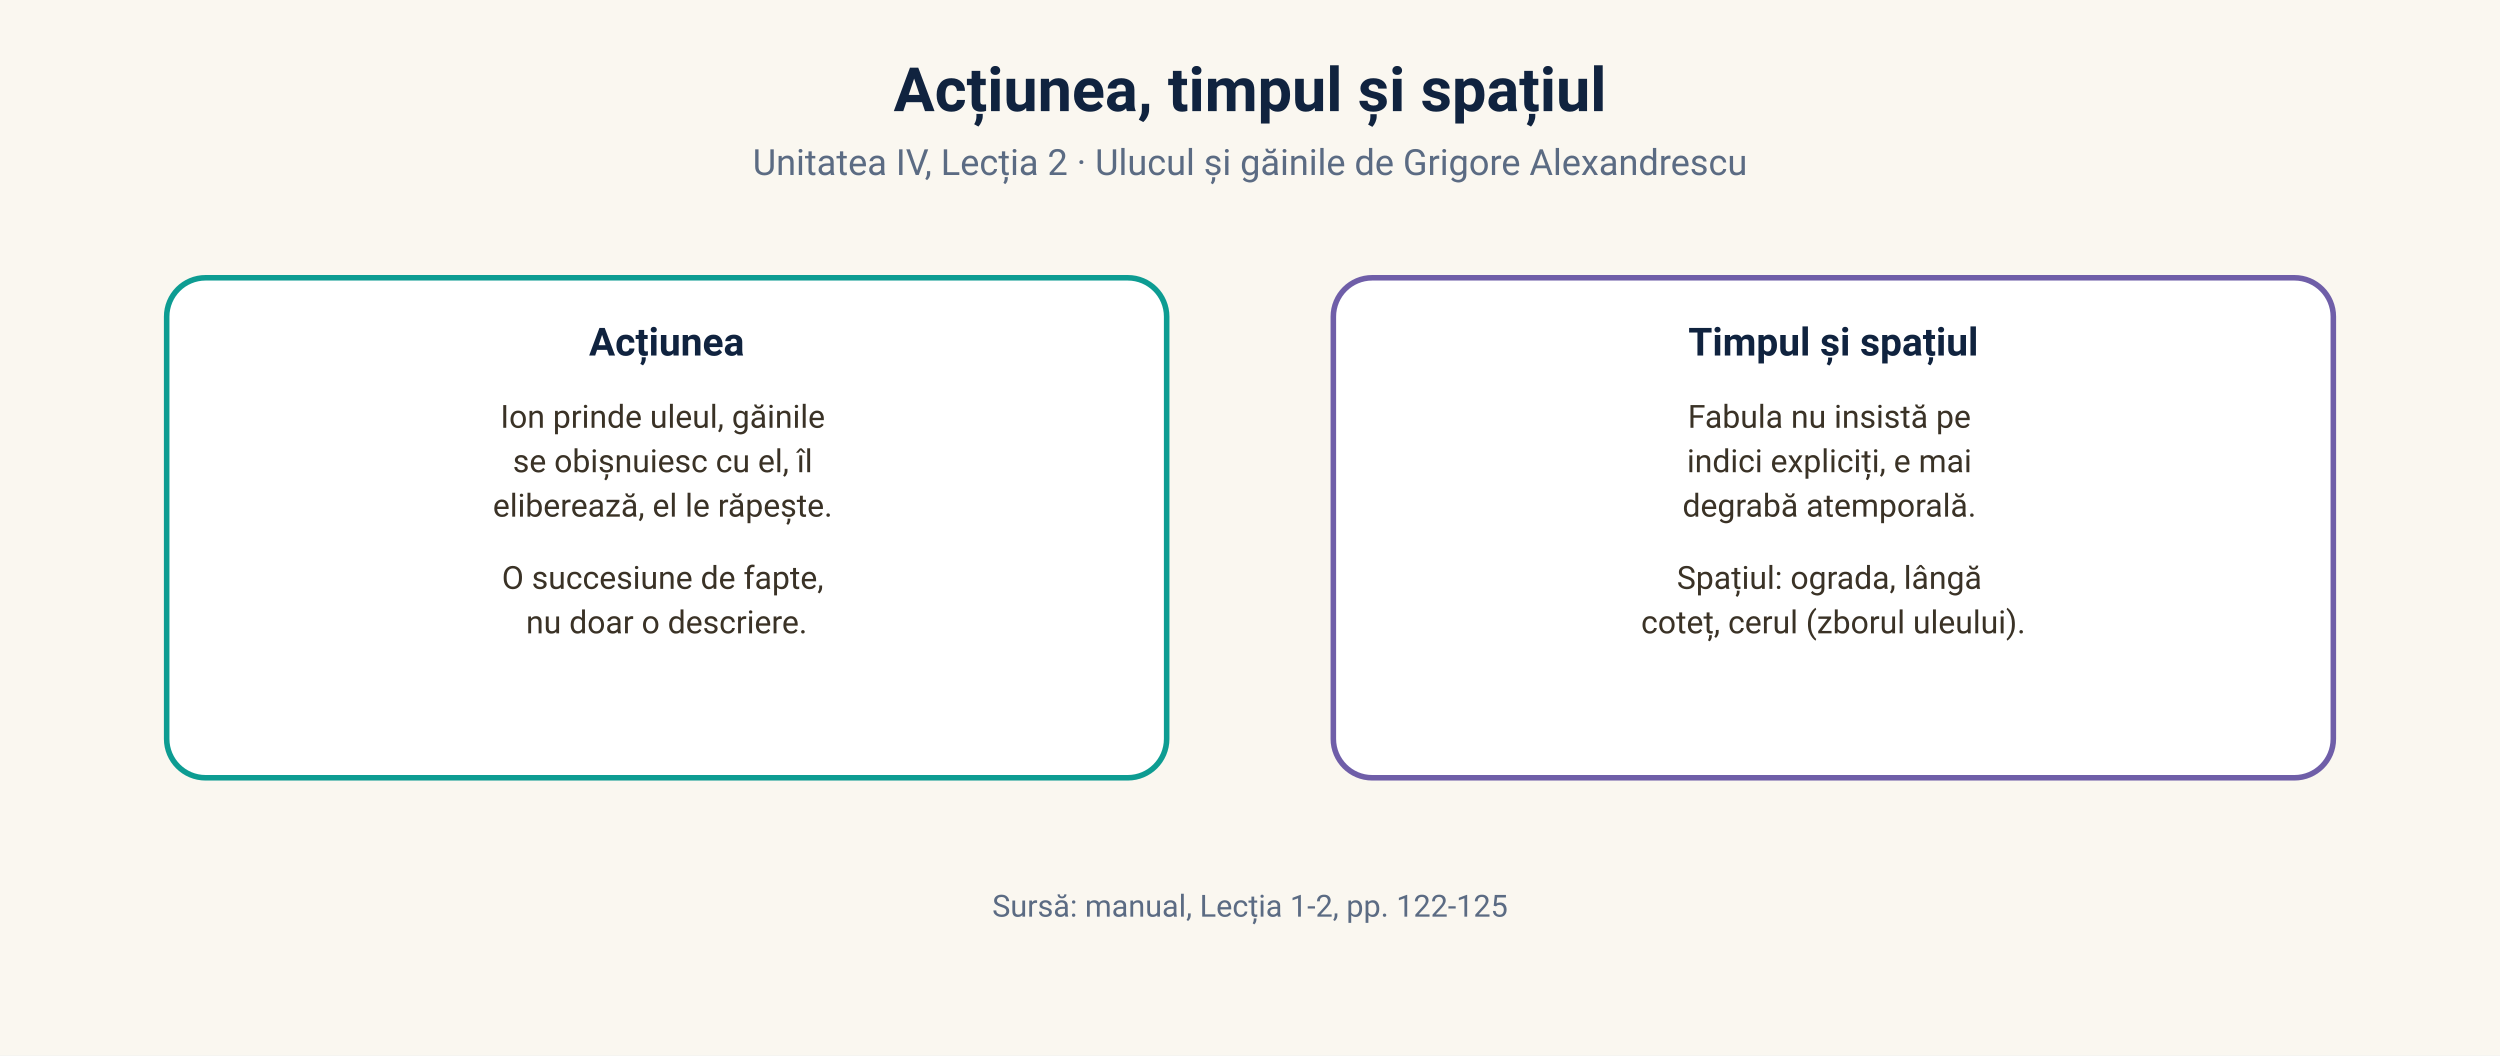
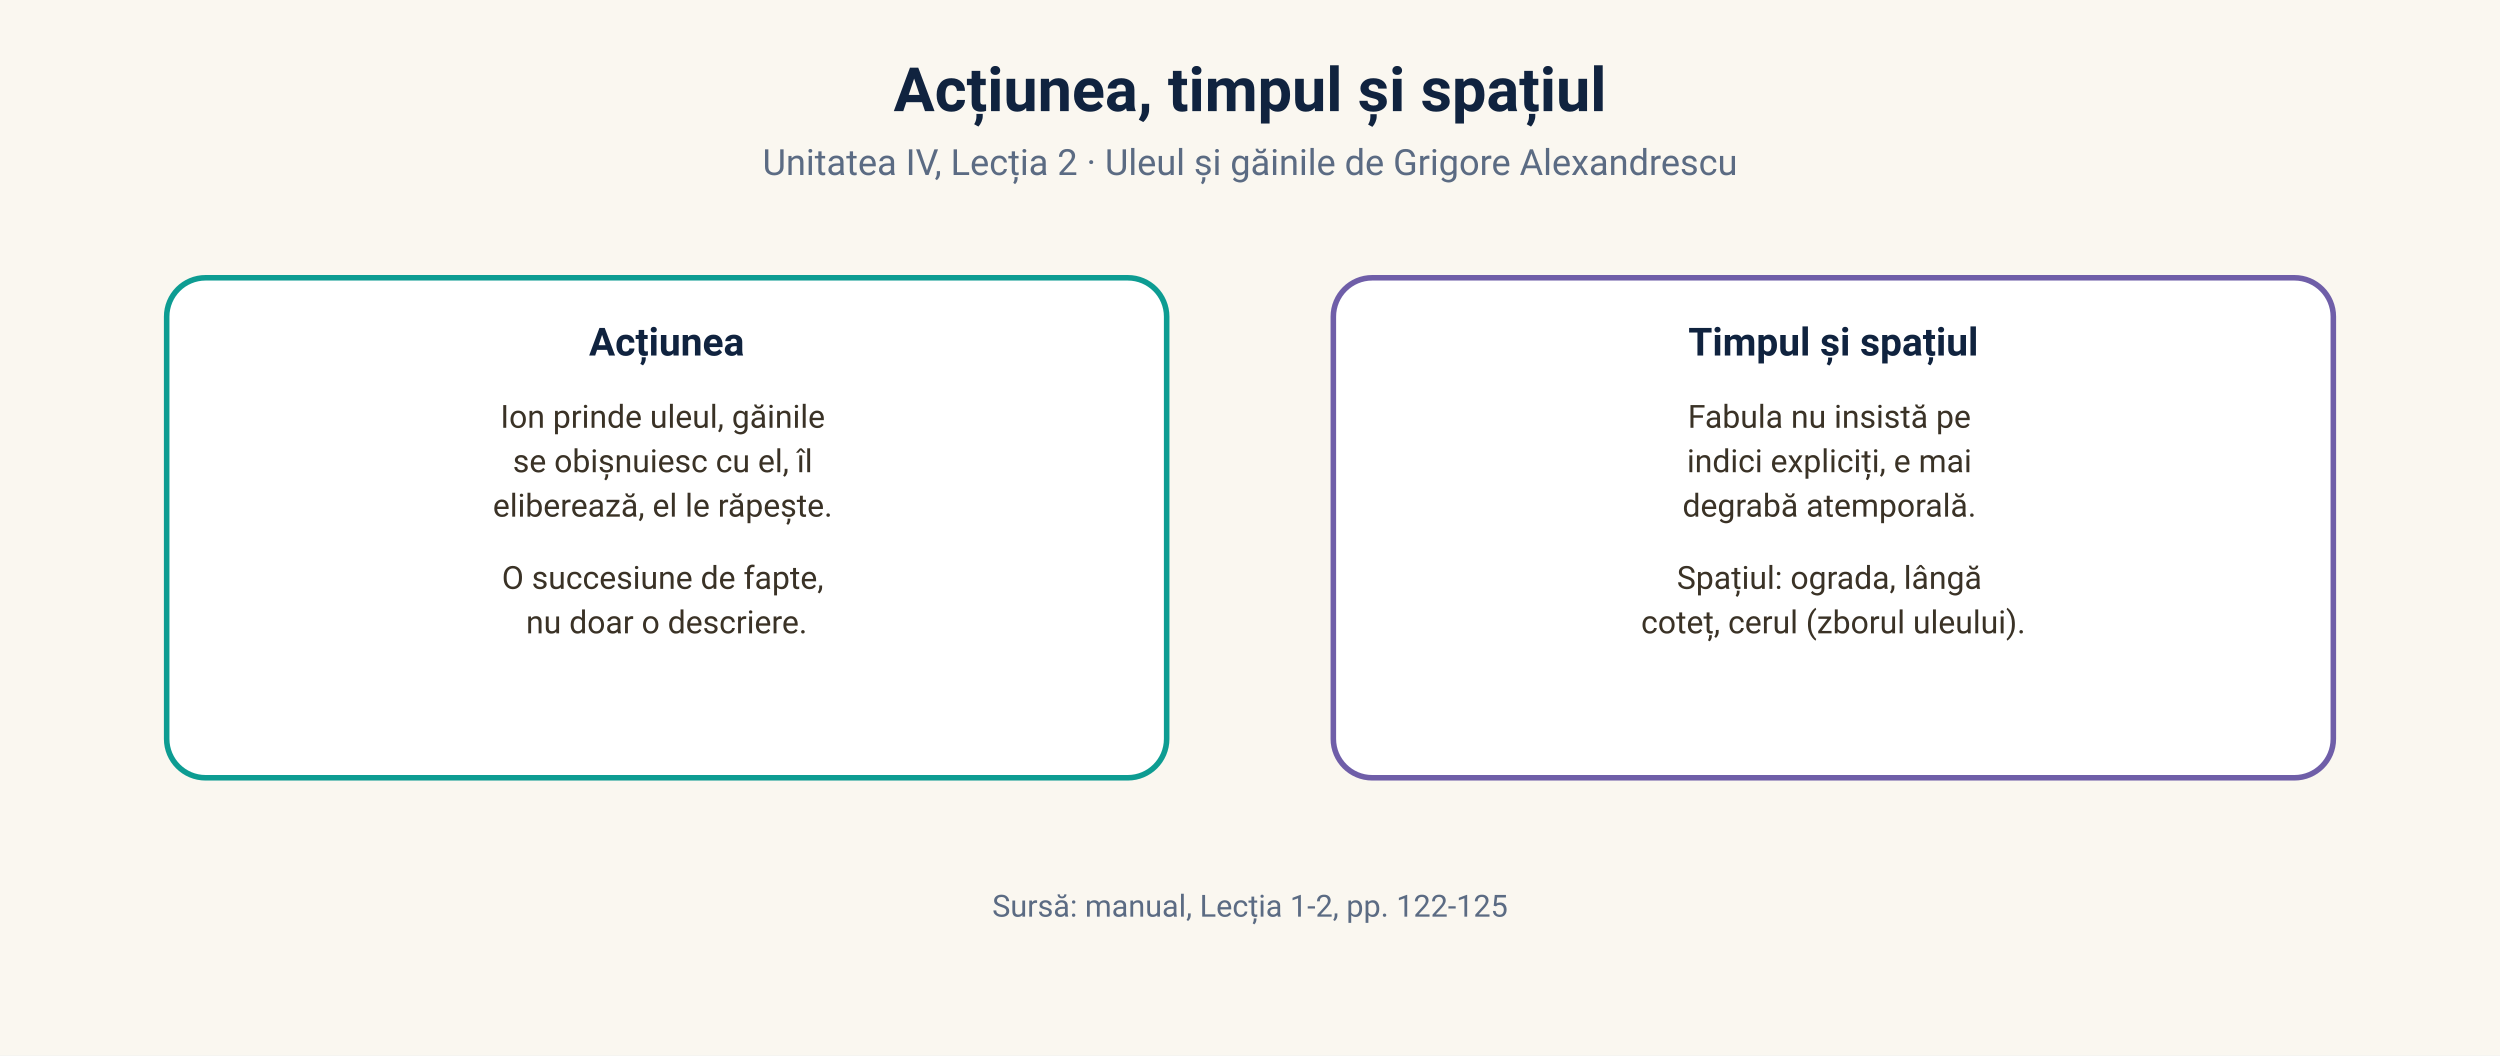
<svg xmlns="http://www.w3.org/2000/svg" viewBox="0 0 900 380" font-family="'Segoe UI', 'Plus Jakarta Sans', -apple-system, Roboto, sans-serif">
  <rect width="900" height="380" fill="#faf7f0" />
  <text x="450" y="40" text-anchor="middle" font-size="22" font-weight="700" fill="#10233f">Acțiunea, timpul și spațiul</text>
-   <text x="450" y="63" text-anchor="middle" font-size="13" fill="#5b6b83">Unitatea IV, Lecția 2 · Ulucul și găinile de Grigore Alexandrescu</text>
+   <text x="450" y="63" text-anchor="middle" font-size="13" fill="#5b6b83">Unitatea IV, Lecția 2 · Uleul și găinile de Grigore Alexandrescu</text>
  <g>
    <rect x="60" y="100" width="360" height="180" rx="14" fill="#ffffff" stroke="#0d9c92" stroke-width="2" />
    <text x="240" y="128" text-anchor="middle" font-size="14" font-weight="700" fill="#10233f">Acțiunea</text>
    <text font-size="11.5" fill="#3a3226" text-anchor="middle">
      <tspan x="240" y="154">Ion prinde uleul, găinile</tspan>
      <tspan x="240" y="170">se obișnuiesc cu el, îl</tspan>
      <tspan x="240" y="186">eliberează, el le răpește.</tspan>
      <tspan x="240" y="212">O succesiune de fapte,</tspan>
      <tspan x="240" y="228">nu doar o descriere.</tspan>
    </text>
  </g>
  <g>
    <rect x="480" y="100" width="360" height="180" rx="14" fill="#ffffff" stroke="#6f5ea8" stroke-width="2" />
    <text x="660" y="128" text-anchor="middle" font-size="14" font-weight="700" fill="#10233f">Timpul și spațiul</text>
    <text font-size="11.5" fill="#3a3226" text-anchor="middle">
      <tspan x="660" y="154">Fabula nu insistă pe</tspan>
      <tspan x="660" y="170">indici expliciți, e mai</tspan>
      <tspan x="660" y="186">degrabă atemporală.</tspan>
      <tspan x="660" y="212">Spațiul: ograda, lângă</tspan>
      <tspan x="660" y="228">coteț, cerul (zborul uleului).</tspan>
    </text>
  </g>
  <text x="450" y="330" text-anchor="middle" font-size="11" fill="#5b6b83">Sursă: manual, Lecția 1-2, pp. 122-125</text>
</svg>
